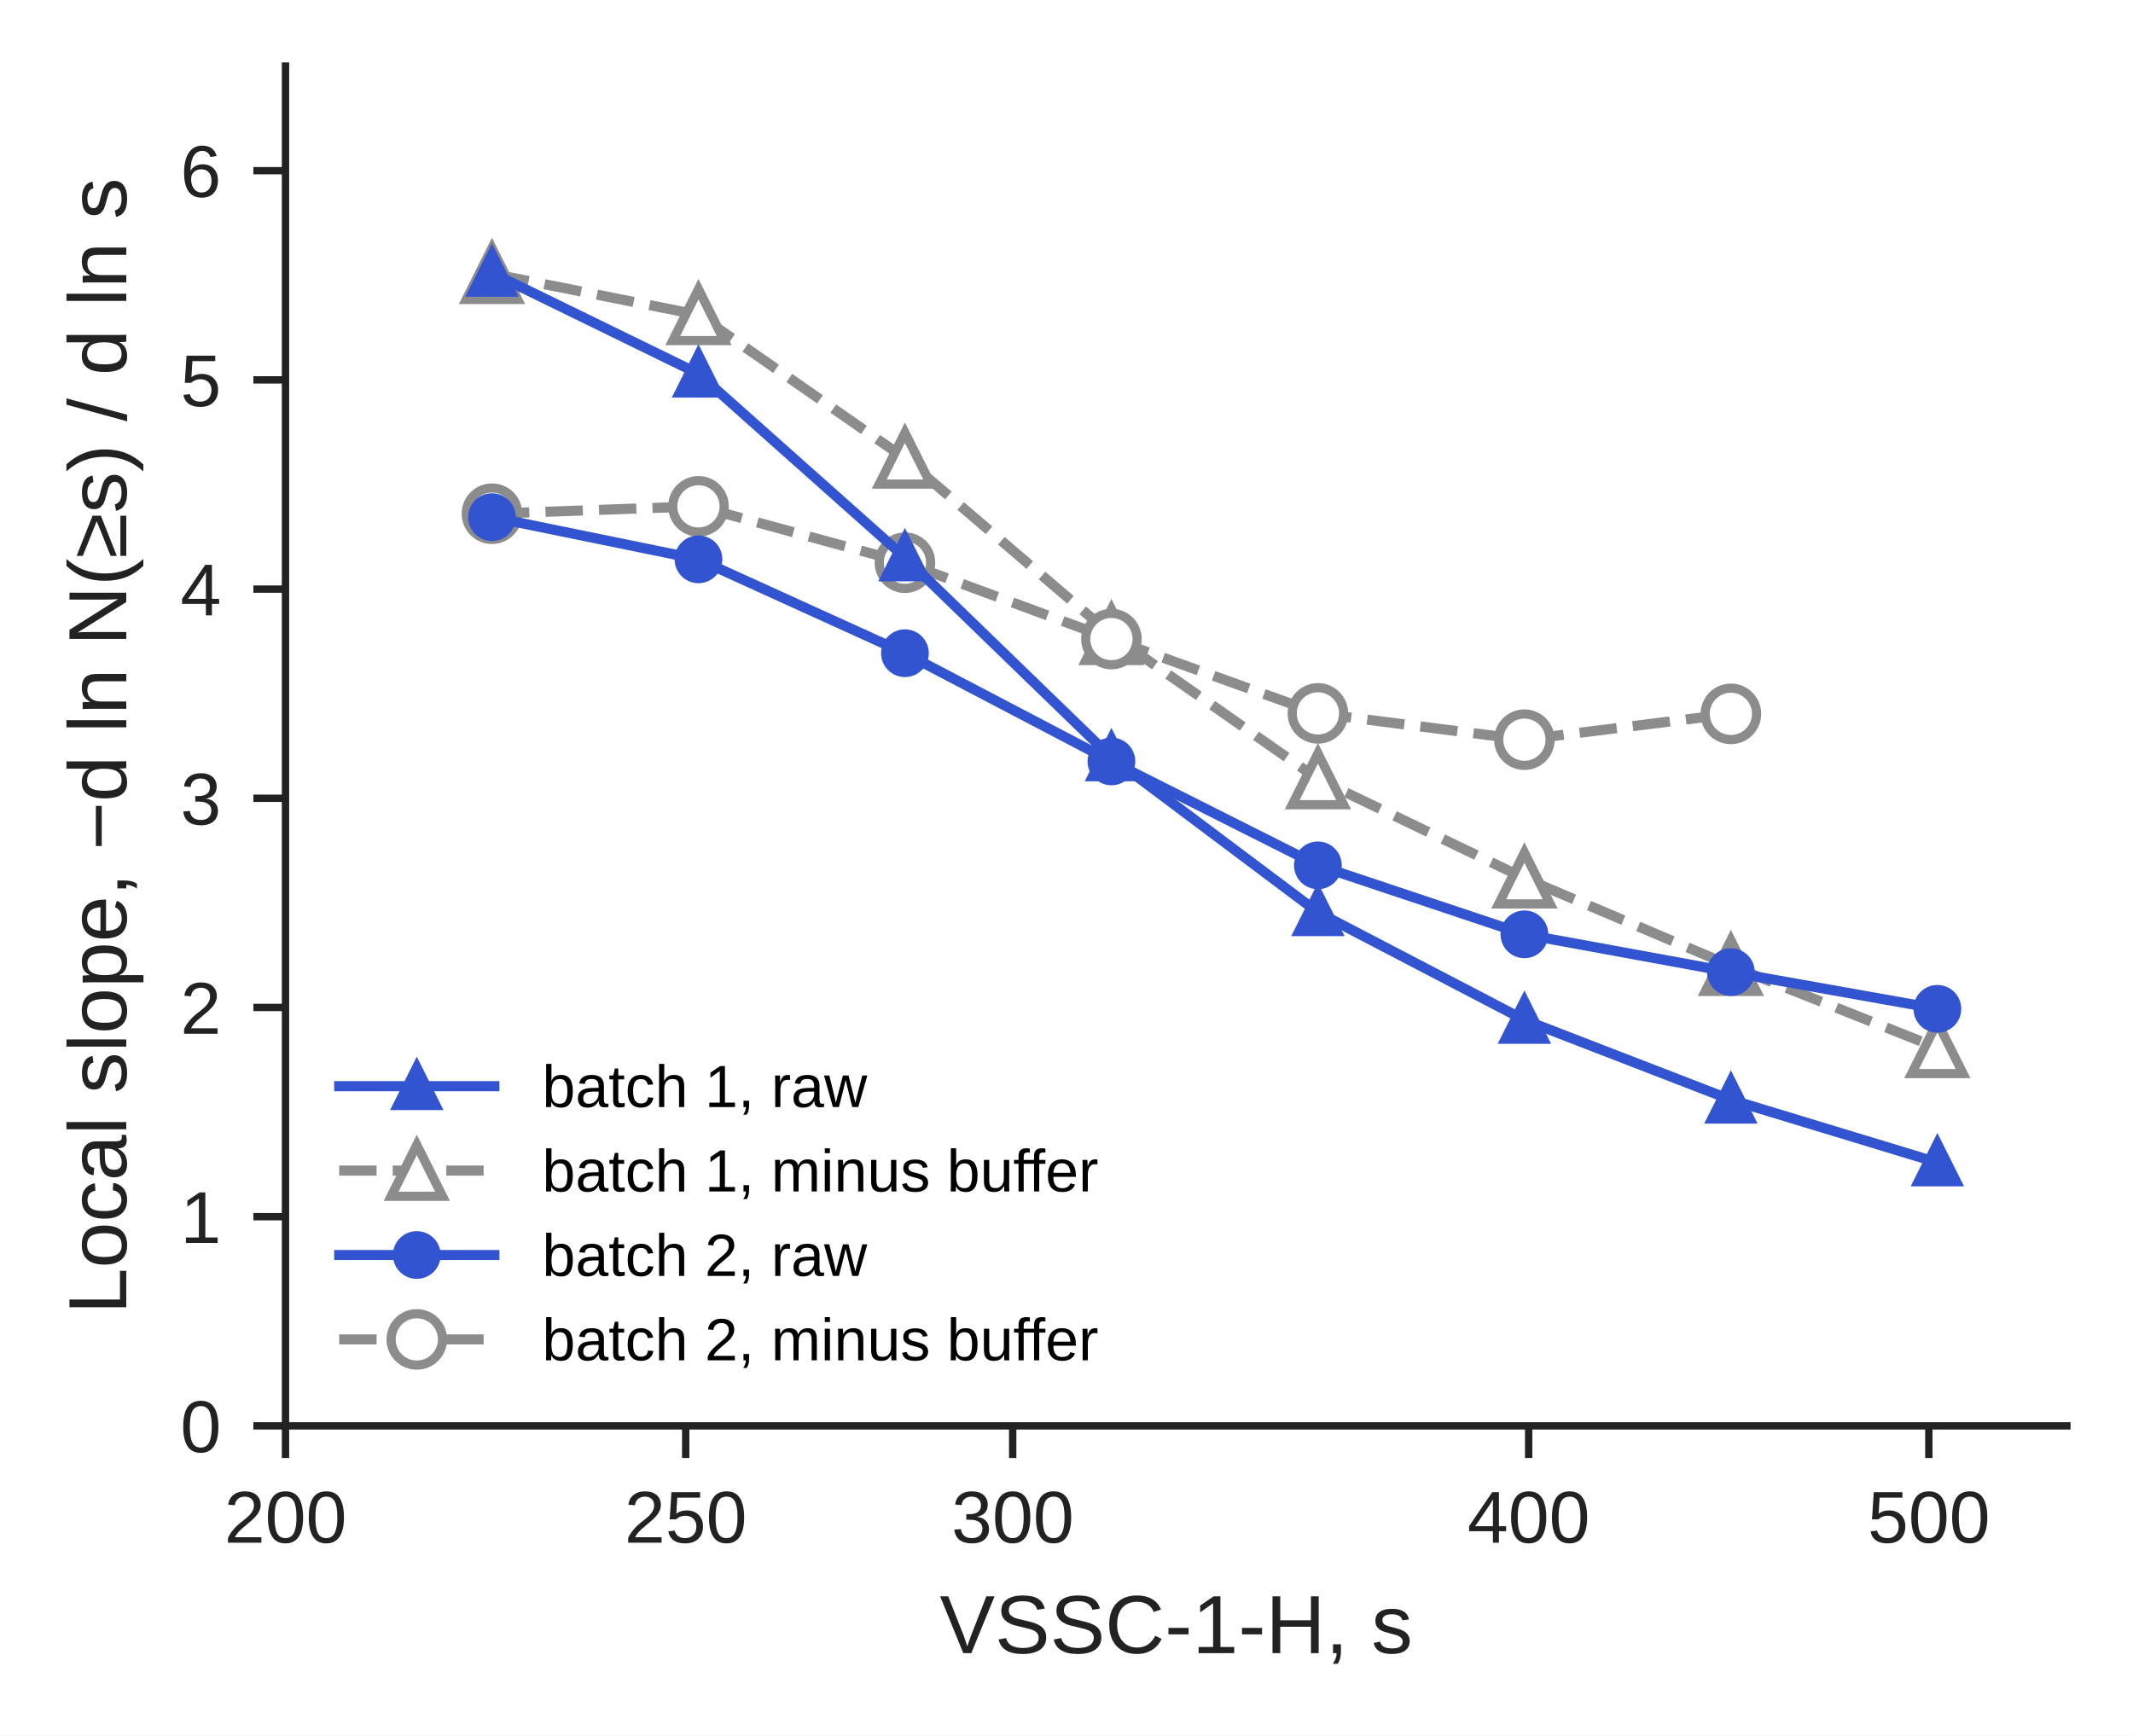
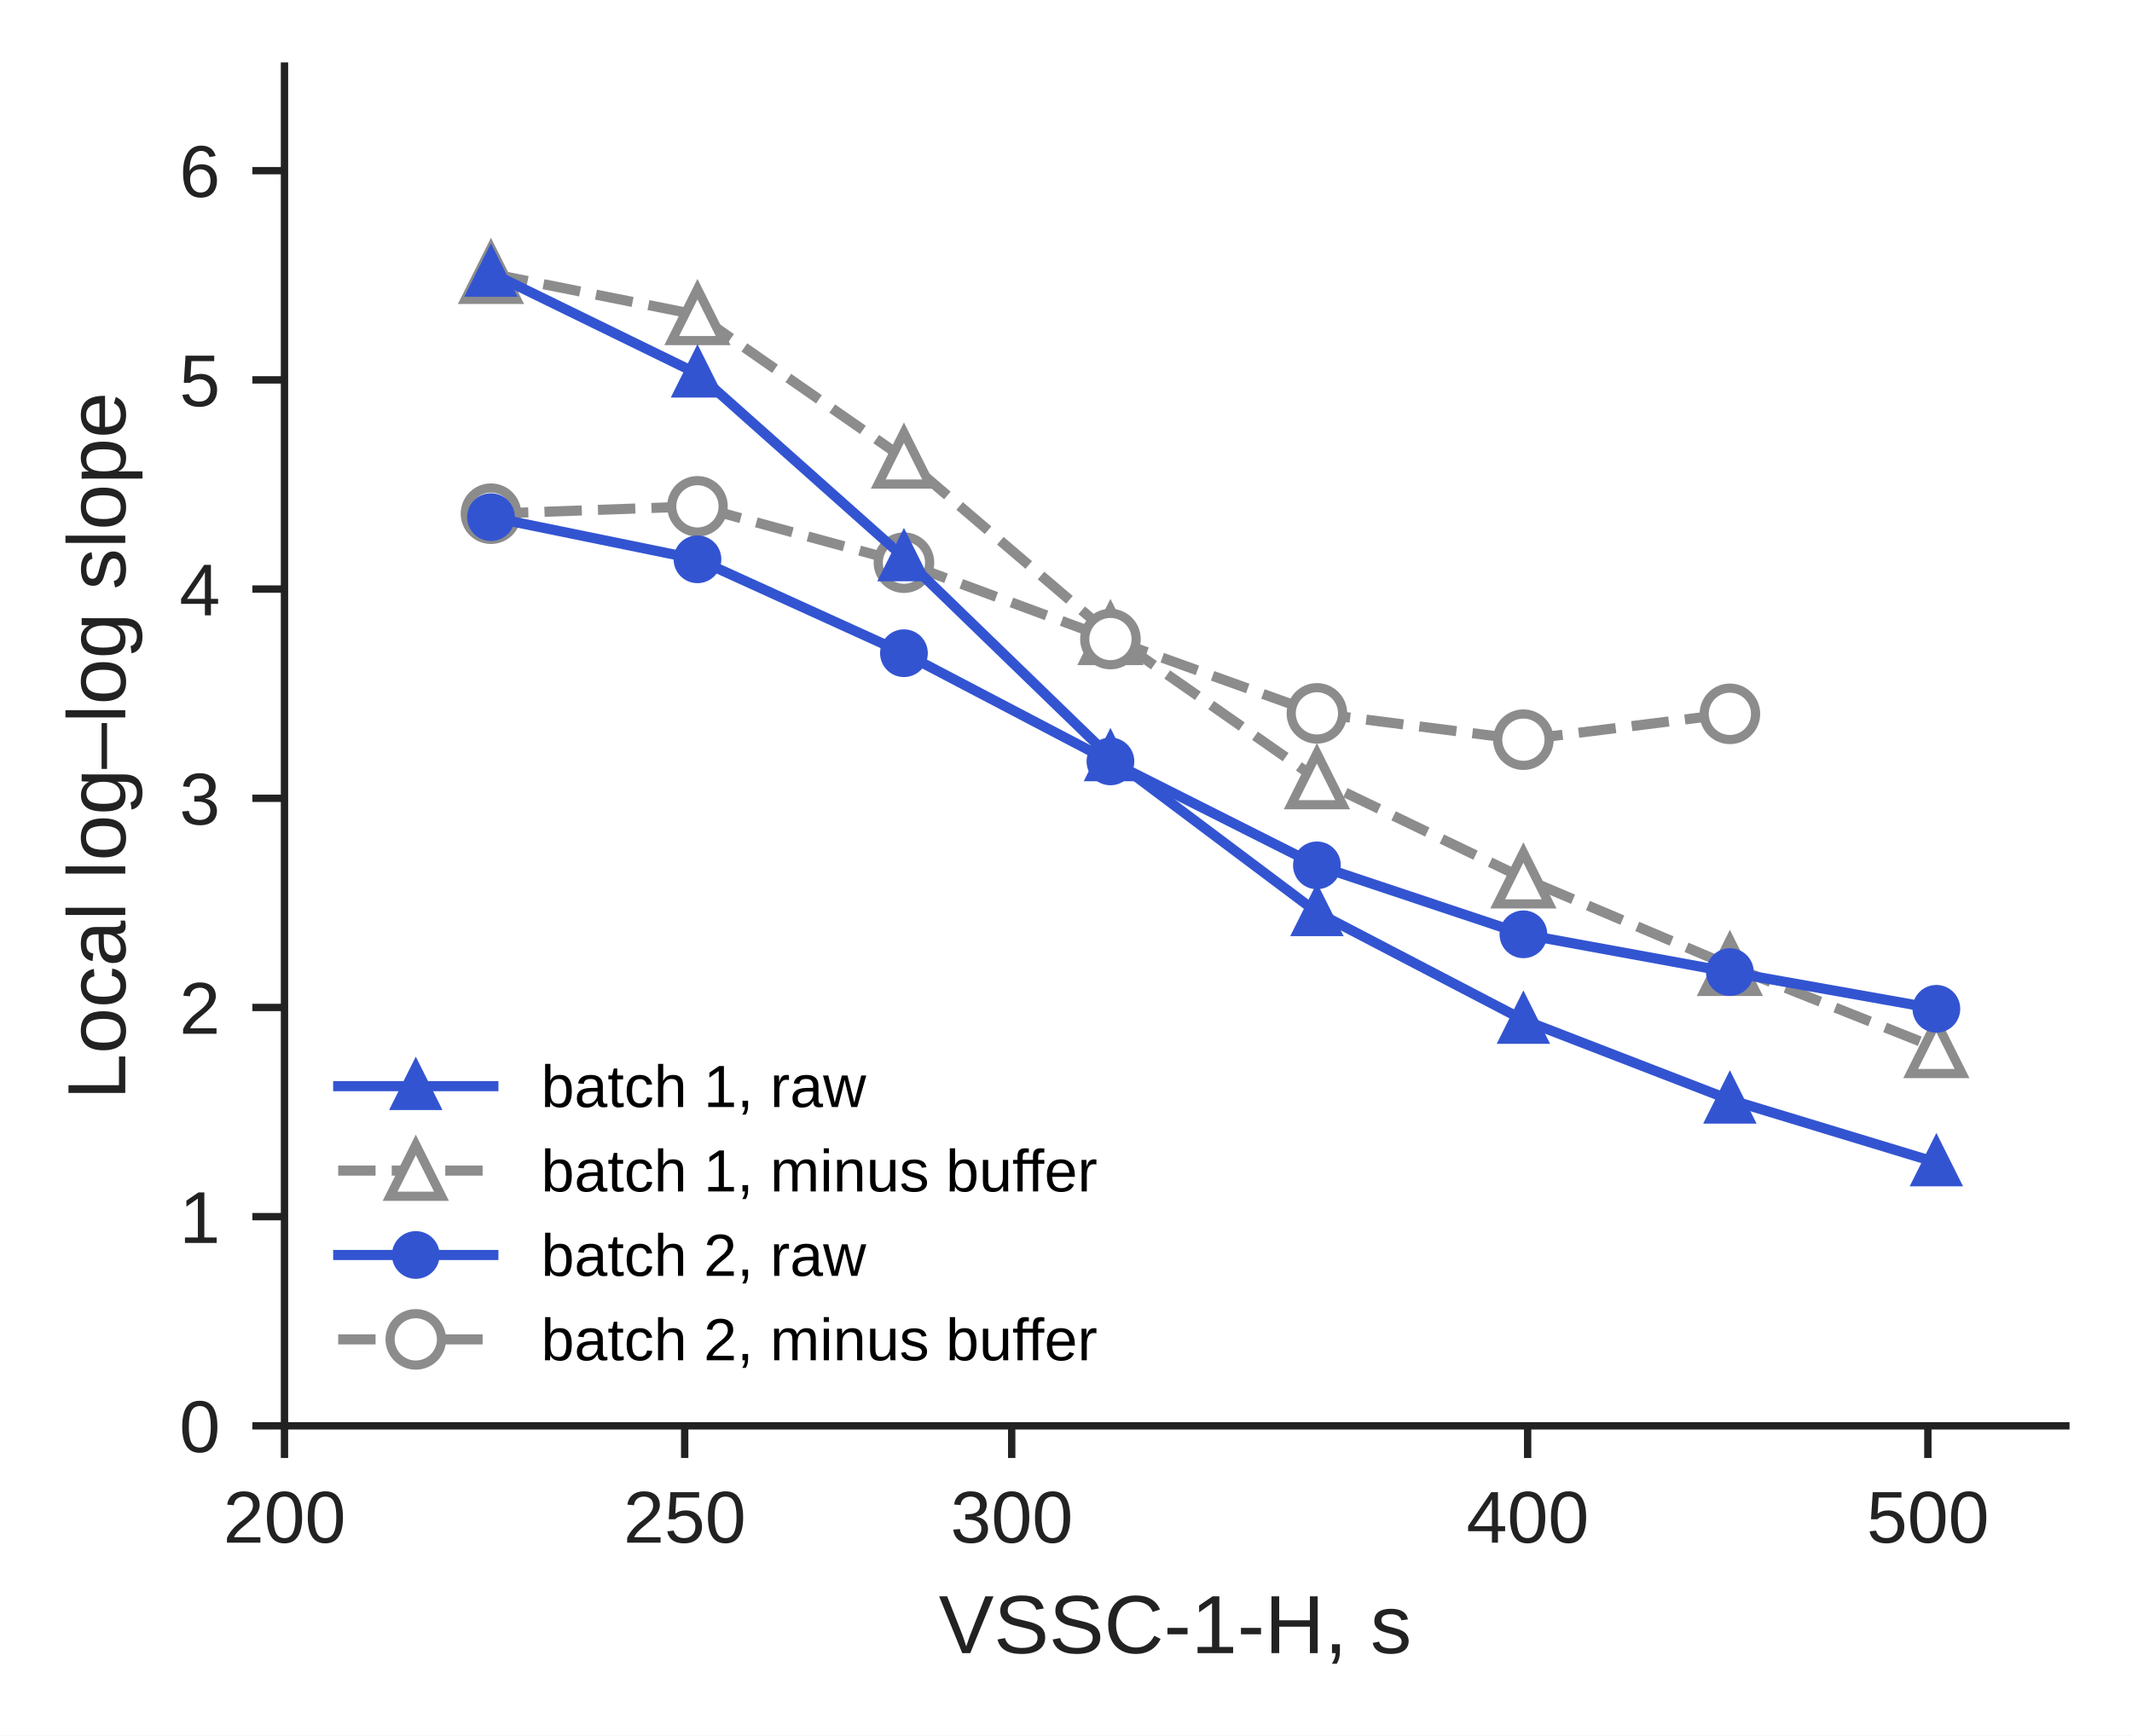
- <svg xmlns="http://www.w3.org/2000/svg" xmlns:xlink="http://www.w3.org/1999/xlink" width="232.315pt" height="189.067pt" viewBox="0 0 232.315 189.067" version="1.1">
+ <svg xmlns="http://www.w3.org/2000/svg" xmlns:xlink="http://www.w3.org/1999/xlink" width="232.205pt" height="189.067pt" viewBox="0 0 232.205 189.067" version="1.1">
  <defs>
    <style type="text/css">*{stroke-linejoin: round; stroke-linecap: butt}</style>
  </defs>
  <g id="figure_1">
    <g id="patch_1">
-       <path d="M 0 189.067  L 232.315 189.067  L 232.315 0  L 0 0  z " style="fill: #ffffff" />
+       <path d="M 0 189.067  L 232.205 189.067  L 232.205 0  L 0 0  z " style="fill: #ffffff" />
    </g>
    <g id="axes_1">
      <g id="patch_2">
-         <path d="M 31.095 155.32  L 225.115 155.32  L 225.115 7.2  L 31.095 7.2  z " style="fill: #ffffff" />
+         <path d="M 30.985 155.32  L 225.005 155.32  L 225.005 7.2  L 30.985 7.2  z " style="fill: #ffffff" />
      </g>
      <g id="matplotlib.axis_1">
        <g id="xtick_1">
          <g id="line2d_1">
            <defs>
-               <path id="meeb067a4ee" d="M 0 0  L 0 3.5  " style="stroke: #222222; stroke-width: 0.8" />
+               <path id="ma03384d27c" d="M 0 0  L 0 3.5  " style="stroke: #222222; stroke-width: 0.8" />
            </defs>
            <g>
-               <use xlink:href="#meeb067a4ee" x="31.095" y="155.32" style="fill: #222222; stroke: #222222; stroke-width: 0.8" />
+               <use xlink:href="#ma03384d27c" x="30.985" y="155.32" style="fill: #222222; stroke: #222222; stroke-width: 0.8" />
            </g>
          </g>
          <g id="text_1">
-             <text style="fill: #222222; font: 8px 'Arial'; text-anchor: middle" x="31.095" y="168.046" transform="rotate(-0 31.09469 168.0462)">200</text>
+             <text style="fill: #222222; font: 8px 'Arial'; text-anchor: middle" x="30.985" y="168.046" transform="rotate(-0 30.985 168.0462)">200</text>
          </g>
        </g>
        <g id="xtick_2">
          <g id="line2d_2">
            <g>
-               <use xlink:href="#meeb067a4ee" x="74.683" y="155.32" style="fill: #222222; stroke: #222222; stroke-width: 0.8" />
+               <use xlink:href="#ma03384d27c" x="74.573" y="155.32" style="fill: #222222; stroke: #222222; stroke-width: 0.8" />
            </g>
          </g>
          <g id="text_2">
-             <text style="fill: #222222; font: 8px 'Arial'; text-anchor: middle" x="74.683" y="168.046" transform="rotate(-0 74.68314 168.0462)">250</text>
+             <text style="fill: #222222; font: 8px 'Arial'; text-anchor: middle" x="74.573" y="168.046" transform="rotate(-0 74.57346 168.0462)">250</text>
          </g>
        </g>
        <g id="xtick_3">
          <g id="line2d_3">
            <g>
-               <use xlink:href="#meeb067a4ee" x="110.298" y="155.32" style="fill: #222222; stroke: #222222; stroke-width: 0.8" />
+               <use xlink:href="#ma03384d27c" x="110.188" y="155.32" style="fill: #222222; stroke: #222222; stroke-width: 0.8" />
            </g>
          </g>
          <g id="text_3">
-             <text style="fill: #222222; font: 8px 'Arial'; text-anchor: middle" x="110.298" y="168.046" transform="rotate(-0 110.2975 168.0462)">300</text>
+             <text style="fill: #222222; font: 8px 'Arial'; text-anchor: middle" x="110.188" y="168.046" transform="rotate(-0 110.1878 168.0462)">300</text>
          </g>
        </g>
        <g id="xtick_4">
          <g id="line2d_4">
            <g>
-               <use xlink:href="#meeb067a4ee" x="166.493" y="155.32" style="fill: #222222; stroke: #222222; stroke-width: 0.8" />
+               <use xlink:href="#ma03384d27c" x="166.383" y="155.32" style="fill: #222222; stroke: #222222; stroke-width: 0.8" />
            </g>
          </g>
          <g id="text_4">
-             <text style="fill: #222222; font: 8px 'Arial'; text-anchor: middle" x="166.493" y="168.046" transform="rotate(-0 166.4928 168.0462)">400</text>
+             <text style="fill: #222222; font: 8px 'Arial'; text-anchor: middle" x="166.383" y="168.046" transform="rotate(-0 166.3831 168.0462)">400</text>
          </g>
        </g>
        <g id="xtick_5">
          <g id="line2d_5">
            <g>
-               <use xlink:href="#meeb067a4ee" x="210.081" y="155.32" style="fill: #222222; stroke: #222222; stroke-width: 0.8" />
+               <use xlink:href="#ma03384d27c" x="209.972" y="155.32" style="fill: #222222; stroke: #222222; stroke-width: 0.8" />
            </g>
          </g>
          <g id="text_5">
-             <text style="fill: #222222; font: 8px 'Arial'; text-anchor: middle" x="210.081" y="168.046" transform="rotate(-0 210.0813 168.0462)">500</text>
+             <text style="fill: #222222; font: 8px 'Arial'; text-anchor: middle" x="209.972" y="168.046" transform="rotate(-0 209.9716 168.0462)">500</text>
          </g>
        </g>
        <g id="text_6">
-           <text style="fill: #222222; font: 9px 'Arial'; text-anchor: middle" x="128.105" y="180.078" transform="rotate(-0 128.1047 180.0783)">VSSC-1-H, s</text>
+           <text style="fill: #222222; font: 9px 'Arial'; text-anchor: middle" x="127.995" y="180.078" transform="rotate(-0 127.995 180.0783)">VSSC-1-H, s</text>
        </g>
      </g>
      <g id="matplotlib.axis_2">
        <g id="ytick_1">
          <g id="line2d_6">
            <defs>
-               <path id="m370a75f607" d="M 0 0  L -3.5 0  " style="stroke: #222222; stroke-width: 0.8" />
+               <path id="m1b82e7708b" d="M 0 0  L -3.5 0  " style="stroke: #222222; stroke-width: 0.8" />
            </defs>
            <g>
-               <use xlink:href="#m370a75f607" x="31.095" y="155.32" style="fill: #222222; stroke: #222222; stroke-width: 0.8" />
+               <use xlink:href="#m1b82e7708b" x="30.985" y="155.32" style="fill: #222222; stroke: #222222; stroke-width: 0.8" />
            </g>
          </g>
          <g id="text_7">
-             <text style="fill: #222222; font: 8px 'Arial'; text-anchor: end" x="24.095" y="158.183" transform="rotate(-0 24.09469 158.1831)">0</text>
+             <text style="fill: #222222; font: 8px 'Arial'; text-anchor: end" x="23.985" y="158.183" transform="rotate(-0 23.985 158.1831)">0</text>
          </g>
        </g>
        <g id="ytick_2">
          <g id="line2d_7">
            <g>
-               <use xlink:href="#m370a75f607" x="31.095" y="132.532" style="fill: #222222; stroke: #222222; stroke-width: 0.8" />
+               <use xlink:href="#m1b82e7708b" x="30.985" y="132.532" style="fill: #222222; stroke: #222222; stroke-width: 0.8" />
            </g>
          </g>
          <g id="text_8">
-             <text style="fill: #222222; font: 8px 'Arial'; text-anchor: end" x="24.095" y="135.395" transform="rotate(-0 24.09469 135.3954)">1</text>
+             <text style="fill: #222222; font: 8px 'Arial'; text-anchor: end" x="23.985" y="135.395" transform="rotate(-0 23.985 135.3954)">1</text>
          </g>
        </g>
        <g id="ytick_3">
          <g id="line2d_8">
            <g>
-               <use xlink:href="#m370a75f607" x="31.095" y="109.745" style="fill: #222222; stroke: #222222; stroke-width: 0.8" />
+               <use xlink:href="#m1b82e7708b" x="30.985" y="109.745" style="fill: #222222; stroke: #222222; stroke-width: 0.8" />
            </g>
          </g>
          <g id="text_9">
-             <text style="fill: #222222; font: 8px 'Arial'; text-anchor: end" x="24.095" y="112.608" transform="rotate(-0 24.09469 112.6077)">2</text>
+             <text style="fill: #222222; font: 8px 'Arial'; text-anchor: end" x="23.985" y="112.608" transform="rotate(-0 23.985 112.6077)">2</text>
          </g>
        </g>
        <g id="ytick_4">
          <g id="line2d_9">
            <g>
-               <use xlink:href="#m370a75f607" x="31.095" y="86.957" style="fill: #222222; stroke: #222222; stroke-width: 0.8" />
+               <use xlink:href="#m1b82e7708b" x="30.985" y="86.957" style="fill: #222222; stroke: #222222; stroke-width: 0.8" />
            </g>
          </g>
          <g id="text_10">
-             <text style="fill: #222222; font: 8px 'Arial'; text-anchor: end" x="24.095" y="89.82" transform="rotate(-0 24.09469 89.82005)">3</text>
+             <text style="fill: #222222; font: 8px 'Arial'; text-anchor: end" x="23.985" y="89.82" transform="rotate(-0 23.985 89.82005)">3</text>
          </g>
        </g>
        <g id="ytick_5">
          <g id="line2d_10">
            <g>
-               <use xlink:href="#m370a75f607" x="31.095" y="64.169" style="fill: #222222; stroke: #222222; stroke-width: 0.8" />
+               <use xlink:href="#m1b82e7708b" x="30.985" y="64.169" style="fill: #222222; stroke: #222222; stroke-width: 0.8" />
            </g>
          </g>
          <g id="text_11">
-             <text style="fill: #222222; font: 8px 'Arial'; text-anchor: end" x="24.095" y="67.032" transform="rotate(-0 24.09469 67.03236)">4</text>
+             <text style="fill: #222222; font: 8px 'Arial'; text-anchor: end" x="23.985" y="67.032" transform="rotate(-0 23.985 67.03236)">4</text>
          </g>
        </g>
        <g id="ytick_6">
          <g id="line2d_11">
            <g>
-               <use xlink:href="#m370a75f607" x="31.095" y="41.382" style="fill: #222222; stroke: #222222; stroke-width: 0.8" />
+               <use xlink:href="#m1b82e7708b" x="30.985" y="41.382" style="fill: #222222; stroke: #222222; stroke-width: 0.8" />
            </g>
          </g>
          <g id="text_12">
-             <text style="fill: #222222; font: 8px 'Arial'; text-anchor: end" x="24.095" y="44.245" transform="rotate(-0 24.09469 44.24466)">5</text>
+             <text style="fill: #222222; font: 8px 'Arial'; text-anchor: end" x="23.985" y="44.245" transform="rotate(-0 23.985 44.24466)">5</text>
          </g>
        </g>
        <g id="ytick_7">
          <g id="line2d_12">
            <g>
-               <use xlink:href="#m370a75f607" x="31.095" y="18.594" style="fill: #222222; stroke: #222222; stroke-width: 0.8" />
+               <use xlink:href="#m1b82e7708b" x="30.985" y="18.594" style="fill: #222222; stroke: #222222; stroke-width: 0.8" />
            </g>
          </g>
          <g id="text_13">
-             <text style="fill: #222222; font: 8px 'Arial'; text-anchor: end" x="24.095" y="21.457" transform="rotate(-0 24.09469 21.45697)">6</text>
+             <text style="fill: #222222; font: 8px 'Arial'; text-anchor: end" x="23.985" y="21.457" transform="rotate(-0 23.985 21.45697)">6</text>
          </g>
        </g>
        <g id="text_14">
-           <text style="fill: #222222; font: 9px 'Arial'; text-anchor: middle" x="13.752" y="81.26" transform="rotate(-90 13.75172 81.26)">Local slope, −d ln N(≥s) / d ln s</text>
+           <text style="fill: #222222; font: 9px 'Arial'; text-anchor: middle" x="13.642" y="81.26" transform="rotate(-90 13.64203 81.26)">Local log–log slope</text>
        </g>
      </g>
      <g id="line2d_13">
-         <path d="M 53.584 29.818  L 76.073 34.299  L 98.562 49.933  L 121.051 69.153  L 143.54 84.86  L 166.03 95.664  L 188.519 105.201  L 211.008 114.146  " clip-path="url(#pd530f167f6)" style="fill: none; stroke-dasharray: 4.07,1.76; stroke-dashoffset: 0; stroke: #8c8c8c; stroke-width: 1.1" />
-         <defs>
-           <path id="m73a492a9d0" d="M 0 -2.8  L -2.8 2.8  L 2.8 2.8  z " style="stroke: #8c8c8c; stroke-linejoin: miter" />
-         </defs>
-         <g clip-path="url(#pd530f167f6)">
-           <use xlink:href="#m73a492a9d0" x="53.584" y="29.818" style="fill: #ffffff; stroke: #8c8c8c; stroke-linejoin: miter" />
-           <use xlink:href="#m73a492a9d0" x="76.073" y="34.299" style="fill: #ffffff; stroke: #8c8c8c; stroke-linejoin: miter" />
-           <use xlink:href="#m73a492a9d0" x="98.562" y="49.933" style="fill: #ffffff; stroke: #8c8c8c; stroke-linejoin: miter" />
-           <use xlink:href="#m73a492a9d0" x="121.051" y="69.153" style="fill: #ffffff; stroke: #8c8c8c; stroke-linejoin: miter" />
-           <use xlink:href="#m73a492a9d0" x="143.54" y="84.86" style="fill: #ffffff; stroke: #8c8c8c; stroke-linejoin: miter" />
-           <use xlink:href="#m73a492a9d0" x="166.03" y="95.664" style="fill: #ffffff; stroke: #8c8c8c; stroke-linejoin: miter" />
-           <use xlink:href="#m73a492a9d0" x="188.519" y="105.201" style="fill: #ffffff; stroke: #8c8c8c; stroke-linejoin: miter" />
-           <use xlink:href="#m73a492a9d0" x="211.008" y="114.146" style="fill: #ffffff; stroke: #8c8c8c; stroke-linejoin: miter" />
+         <path d="M 53.474 29.818  L 75.963 34.299  L 98.452 49.933  L 120.942 69.153  L 143.431 84.86  L 165.92 95.664  L 188.409 105.201  L 210.898 114.146  " clip-path="url(#p30aa8fd4db)" style="fill: none; stroke-dasharray: 4.07,1.76; stroke-dashoffset: 0; stroke: #8c8c8c; stroke-width: 1.1" />
+         <defs>
+           <path id="mcfbe10fd53" d="M 0 -2.8  L -2.8 2.8  L 2.8 2.8  z " style="stroke: #8c8c8c; stroke-linejoin: miter" />
+         </defs>
+         <g clip-path="url(#p30aa8fd4db)">
+           <use xlink:href="#mcfbe10fd53" x="53.474" y="29.818" style="fill: #ffffff; stroke: #8c8c8c; stroke-linejoin: miter" />
+           <use xlink:href="#mcfbe10fd53" x="75.963" y="34.299" style="fill: #ffffff; stroke: #8c8c8c; stroke-linejoin: miter" />
+           <use xlink:href="#mcfbe10fd53" x="98.452" y="49.933" style="fill: #ffffff; stroke: #8c8c8c; stroke-linejoin: miter" />
+           <use xlink:href="#mcfbe10fd53" x="120.942" y="69.153" style="fill: #ffffff; stroke: #8c8c8c; stroke-linejoin: miter" />
+           <use xlink:href="#mcfbe10fd53" x="143.431" y="84.86" style="fill: #ffffff; stroke: #8c8c8c; stroke-linejoin: miter" />
+           <use xlink:href="#mcfbe10fd53" x="165.92" y="95.664" style="fill: #ffffff; stroke: #8c8c8c; stroke-linejoin: miter" />
+           <use xlink:href="#mcfbe10fd53" x="188.409" y="105.201" style="fill: #ffffff; stroke: #8c8c8c; stroke-linejoin: miter" />
+           <use xlink:href="#mcfbe10fd53" x="210.898" y="114.146" style="fill: #ffffff; stroke: #8c8c8c; stroke-linejoin: miter" />
        </g>
      </g>
      <g id="line2d_14">
-         <path d="M 53.584 55.958  L 76.073 55.156  L 98.562 61.294  L 121.051 69.614  L 143.54 77.71  L 166.03 80.575  L 188.519 77.761  " clip-path="url(#pd530f167f6)" style="fill: none; stroke-dasharray: 4.07,1.76; stroke-dashoffset: 0; stroke: #8c8c8c; stroke-width: 1.1" />
-         <defs>
-           <path id="m33a6750df9" d="M 0 2.8  C 0.743 2.8 1.455 2.505 1.98 1.98  C 2.505 1.455 2.8 0.743 2.8 0  C 2.8 -0.743 2.505 -1.455 1.98 -1.98  C 1.455 -2.505 0.743 -2.8 0 -2.8  C -0.743 -2.8 -1.455 -2.505 -1.98 -1.98  C -2.505 -1.455 -2.8 -0.743 -2.8 0  C -2.8 0.743 -2.505 1.455 -1.98 1.98  C -1.455 2.505 -0.743 2.8 0 2.8  z " style="stroke: #8c8c8c" />
-         </defs>
-         <g clip-path="url(#pd530f167f6)">
-           <use xlink:href="#m33a6750df9" x="53.584" y="55.958" style="fill: #ffffff; stroke: #8c8c8c" />
-           <use xlink:href="#m33a6750df9" x="76.073" y="55.156" style="fill: #ffffff; stroke: #8c8c8c" />
-           <use xlink:href="#m33a6750df9" x="98.562" y="61.294" style="fill: #ffffff; stroke: #8c8c8c" />
-           <use xlink:href="#m33a6750df9" x="121.051" y="69.614" style="fill: #ffffff; stroke: #8c8c8c" />
-           <use xlink:href="#m33a6750df9" x="143.54" y="77.71" style="fill: #ffffff; stroke: #8c8c8c" />
-           <use xlink:href="#m33a6750df9" x="166.03" y="80.575" style="fill: #ffffff; stroke: #8c8c8c" />
-           <use xlink:href="#m33a6750df9" x="188.519" y="77.761" style="fill: #ffffff; stroke: #8c8c8c" />
+         <path d="M 53.474 55.958  L 75.963 55.156  L 98.452 61.294  L 120.942 69.614  L 143.431 77.71  L 165.92 80.575  L 188.409 77.761  " clip-path="url(#p30aa8fd4db)" style="fill: none; stroke-dasharray: 4.07,1.76; stroke-dashoffset: 0; stroke: #8c8c8c; stroke-width: 1.1" />
+         <defs>
+           <path id="m5e38a931e4" d="M 0 2.8  C 0.743 2.8 1.455 2.505 1.98 1.98  C 2.505 1.455 2.8 0.743 2.8 0  C 2.8 -0.743 2.505 -1.455 1.98 -1.98  C 1.455 -2.505 0.743 -2.8 0 -2.8  C -0.743 -2.8 -1.455 -2.505 -1.98 -1.98  C -2.505 -1.455 -2.8 -0.743 -2.8 0  C -2.8 0.743 -2.505 1.455 -1.98 1.98  C -1.455 2.505 -0.743 2.8 0 2.8  z " style="stroke: #8c8c8c" />
+         </defs>
+         <g clip-path="url(#p30aa8fd4db)">
+           <use xlink:href="#m5e38a931e4" x="53.474" y="55.958" style="fill: #ffffff; stroke: #8c8c8c" />
+           <use xlink:href="#m5e38a931e4" x="75.963" y="55.156" style="fill: #ffffff; stroke: #8c8c8c" />
+           <use xlink:href="#m5e38a931e4" x="98.452" y="61.294" style="fill: #ffffff; stroke: #8c8c8c" />
+           <use xlink:href="#m5e38a931e4" x="120.942" y="69.614" style="fill: #ffffff; stroke: #8c8c8c" />
+           <use xlink:href="#m5e38a931e4" x="143.431" y="77.71" style="fill: #ffffff; stroke: #8c8c8c" />
+           <use xlink:href="#m5e38a931e4" x="165.92" y="80.575" style="fill: #ffffff; stroke: #8c8c8c" />
+           <use xlink:href="#m5e38a931e4" x="188.409" y="77.761" style="fill: #ffffff; stroke: #8c8c8c" />
        </g>
      </g>
      <g id="patch_3">
-         <path d="M 31.095 155.32  L 31.095 7.2  " style="fill: none; stroke: #222222; stroke-width: 0.8; stroke-linejoin: miter; stroke-linecap: square" />
+         <path d="M 30.985 155.32  L 30.985 7.2  " style="fill: none; stroke: #222222; stroke-width: 0.8; stroke-linejoin: miter; stroke-linecap: square" />
      </g>
      <g id="patch_4">
-         <path d="M 31.095 155.32  L 225.115 155.32  " style="fill: none; stroke: #222222; stroke-width: 0.8; stroke-linejoin: miter; stroke-linecap: square" />
+         <path d="M 30.985 155.32  L 225.005 155.32  " style="fill: none; stroke: #222222; stroke-width: 0.8; stroke-linejoin: miter; stroke-linecap: square" />
      </g>
      <g id="line2d_15">
-         <path d="M 53.584 29.728  L 76.073 40.709  L 98.562 60.723  L 121.051 82.506  L 143.54 99.377  L 166.03 111.105  L 188.519 119.798  L 211.008 126.631  " clip-path="url(#pd530f167f6)" style="fill: none; stroke: #3354d1; stroke-width: 1.1; stroke-linecap: square" />
-         <defs>
-           <path id="me51e0fadaa" d="M 0 -2.1  L -2.1 2.1  L 2.1 2.1  z " style="stroke: #3354d1; stroke-linejoin: miter" />
-         </defs>
-         <g clip-path="url(#pd530f167f6)">
-           <use xlink:href="#me51e0fadaa" x="53.584" y="29.728" style="fill: #3354d1; stroke: #3354d1; stroke-linejoin: miter" />
-           <use xlink:href="#me51e0fadaa" x="76.073" y="40.709" style="fill: #3354d1; stroke: #3354d1; stroke-linejoin: miter" />
-           <use xlink:href="#me51e0fadaa" x="98.562" y="60.723" style="fill: #3354d1; stroke: #3354d1; stroke-linejoin: miter" />
-           <use xlink:href="#me51e0fadaa" x="121.051" y="82.506" style="fill: #3354d1; stroke: #3354d1; stroke-linejoin: miter" />
-           <use xlink:href="#me51e0fadaa" x="143.54" y="99.377" style="fill: #3354d1; stroke: #3354d1; stroke-linejoin: miter" />
-           <use xlink:href="#me51e0fadaa" x="166.03" y="111.105" style="fill: #3354d1; stroke: #3354d1; stroke-linejoin: miter" />
-           <use xlink:href="#me51e0fadaa" x="188.519" y="119.798" style="fill: #3354d1; stroke: #3354d1; stroke-linejoin: miter" />
-           <use xlink:href="#me51e0fadaa" x="211.008" y="126.631" style="fill: #3354d1; stroke: #3354d1; stroke-linejoin: miter" />
+         <path d="M 53.474 29.728  L 75.963 40.709  L 98.452 60.723  L 120.942 82.506  L 143.431 99.377  L 165.92 111.105  L 188.409 119.798  L 210.898 126.631  " clip-path="url(#p30aa8fd4db)" style="fill: none; stroke: #3354d1; stroke-width: 1.1; stroke-linecap: square" />
+         <defs>
+           <path id="mb429159938" d="M 0 -2.1  L -2.1 2.1  L 2.1 2.1  z " style="stroke: #3354d1; stroke-linejoin: miter" />
+         </defs>
+         <g clip-path="url(#p30aa8fd4db)">
+           <use xlink:href="#mb429159938" x="53.474" y="29.728" style="fill: #3354d1; stroke: #3354d1; stroke-linejoin: miter" />
+           <use xlink:href="#mb429159938" x="75.963" y="40.709" style="fill: #3354d1; stroke: #3354d1; stroke-linejoin: miter" />
+           <use xlink:href="#mb429159938" x="98.452" y="60.723" style="fill: #3354d1; stroke: #3354d1; stroke-linejoin: miter" />
+           <use xlink:href="#mb429159938" x="120.942" y="82.506" style="fill: #3354d1; stroke: #3354d1; stroke-linejoin: miter" />
+           <use xlink:href="#mb429159938" x="143.431" y="99.377" style="fill: #3354d1; stroke: #3354d1; stroke-linejoin: miter" />
+           <use xlink:href="#mb429159938" x="165.92" y="111.105" style="fill: #3354d1; stroke: #3354d1; stroke-linejoin: miter" />
+           <use xlink:href="#mb429159938" x="188.409" y="119.798" style="fill: #3354d1; stroke: #3354d1; stroke-linejoin: miter" />
+           <use xlink:href="#mb429159938" x="210.898" y="126.631" style="fill: #3354d1; stroke: #3354d1; stroke-linejoin: miter" />
        </g>
      </g>
      <g id="line2d_16">
-         <path d="M 53.584 56.334  L 76.073 60.928  L 98.562 71.156  L 121.051 82.942  L 143.54 94.265  L 166.03 101.777  L 188.519 105.891  L 211.008 109.893  " clip-path="url(#pd530f167f6)" style="fill: none; stroke: #3354d1; stroke-width: 1.1; stroke-linecap: square" />
-         <defs>
-           <path id="mcb752d83b8" d="M 0 2.1  C 0.557 2.1 1.091 1.879 1.485 1.485  C 1.879 1.091 2.1 0.557 2.1 0  C 2.1 -0.557 1.879 -1.091 1.485 -1.485  C 1.091 -1.879 0.557 -2.1 0 -2.1  C -0.557 -2.1 -1.091 -1.879 -1.485 -1.485  C -1.879 -1.091 -2.1 -0.557 -2.1 0  C -2.1 0.557 -1.879 1.091 -1.485 1.485  C -1.091 1.879 -0.557 2.1 0 2.1  z " style="stroke: #3354d1" />
-         </defs>
-         <g clip-path="url(#pd530f167f6)">
-           <use xlink:href="#mcb752d83b8" x="53.584" y="56.334" style="fill: #3354d1; stroke: #3354d1" />
-           <use xlink:href="#mcb752d83b8" x="76.073" y="60.928" style="fill: #3354d1; stroke: #3354d1" />
-           <use xlink:href="#mcb752d83b8" x="98.562" y="71.156" style="fill: #3354d1; stroke: #3354d1" />
-           <use xlink:href="#mcb752d83b8" x="121.051" y="82.942" style="fill: #3354d1; stroke: #3354d1" />
-           <use xlink:href="#mcb752d83b8" x="143.54" y="94.265" style="fill: #3354d1; stroke: #3354d1" />
-           <use xlink:href="#mcb752d83b8" x="166.03" y="101.777" style="fill: #3354d1; stroke: #3354d1" />
-           <use xlink:href="#mcb752d83b8" x="188.519" y="105.891" style="fill: #3354d1; stroke: #3354d1" />
-           <use xlink:href="#mcb752d83b8" x="211.008" y="109.893" style="fill: #3354d1; stroke: #3354d1" />
+         <path d="M 53.474 56.334  L 75.963 60.928  L 98.452 71.156  L 120.942 82.942  L 143.431 94.265  L 165.92 101.777  L 188.409 105.891  L 210.898 109.893  " clip-path="url(#p30aa8fd4db)" style="fill: none; stroke: #3354d1; stroke-width: 1.1; stroke-linecap: square" />
+         <defs>
+           <path id="ma4c9f1f255" d="M 0 2.1  C 0.557 2.1 1.091 1.879 1.485 1.485  C 1.879 1.091 2.1 0.557 2.1 0  C 2.1 -0.557 1.879 -1.091 1.485 -1.485  C 1.091 -1.879 0.557 -2.1 0 -2.1  C -0.557 -2.1 -1.091 -1.879 -1.485 -1.485  C -1.879 -1.091 -2.1 -0.557 -2.1 0  C -2.1 0.557 -1.879 1.091 -1.485 1.485  C -1.091 1.879 -0.557 2.1 0 2.1  z " style="stroke: #3354d1" />
+         </defs>
+         <g clip-path="url(#p30aa8fd4db)">
+           <use xlink:href="#ma4c9f1f255" x="53.474" y="56.334" style="fill: #3354d1; stroke: #3354d1" />
+           <use xlink:href="#ma4c9f1f255" x="75.963" y="60.928" style="fill: #3354d1; stroke: #3354d1" />
+           <use xlink:href="#ma4c9f1f255" x="98.452" y="71.156" style="fill: #3354d1; stroke: #3354d1" />
+           <use xlink:href="#ma4c9f1f255" x="120.942" y="82.942" style="fill: #3354d1; stroke: #3354d1" />
+           <use xlink:href="#ma4c9f1f255" x="143.431" y="94.265" style="fill: #3354d1; stroke: #3354d1" />
+           <use xlink:href="#ma4c9f1f255" x="165.92" y="101.777" style="fill: #3354d1; stroke: #3354d1" />
+           <use xlink:href="#ma4c9f1f255" x="188.409" y="105.891" style="fill: #3354d1; stroke: #3354d1" />
+           <use xlink:href="#ma4c9f1f255" x="210.898" y="109.893" style="fill: #3354d1; stroke: #3354d1" />
        </g>
      </g>
      <g id="legend_1">
        <g id="line2d_17">
-           <path d="M 36.945 118.32  L 45.395 118.32  L 53.845 118.32  " style="fill: none; stroke: #3354d1; stroke-width: 1.1; stroke-linecap: square" />
-           <g>
-             <use xlink:href="#me51e0fadaa" x="45.395" y="118.32" style="fill: #3354d1; stroke: #3354d1; stroke-linejoin: miter" />
+           <path d="M 36.835 118.32  L 45.285 118.32  L 53.735 118.32  " style="fill: none; stroke: #3354d1; stroke-width: 1.1; stroke-linecap: square" />
+           <g>
+             <use xlink:href="#mb429159938" x="45.285" y="118.32" style="fill: #3354d1; stroke: #3354d1; stroke-linejoin: miter" />
          </g>
        </g>
        <g id="text_15">
-           <text style="font: 6.5px 'Arial'; text-anchor: start" x="59.045" y="120.595" transform="rotate(-0 59.04469 120.5948)">batch 1, raw</text>
+           <text style="font: 6.5px 'Arial'; text-anchor: start" x="58.935" y="120.595" transform="rotate(-0 58.935 120.5948)">batch 1, raw</text>
        </g>
        <g id="line2d_18">
-           <path d="M 36.945 127.514  L 45.395 127.514  L 53.845 127.514  " style="fill: none; stroke-dasharray: 4.07,1.76; stroke-dashoffset: 0; stroke: #8c8c8c; stroke-width: 1.1" />
-           <g>
-             <use xlink:href="#m73a492a9d0" x="45.395" y="127.514" style="fill: #ffffff; stroke: #8c8c8c; stroke-linejoin: miter" />
+           <path d="M 36.835 127.514  L 45.285 127.514  L 53.735 127.514  " style="fill: none; stroke-dasharray: 4.07,1.76; stroke-dashoffset: 0; stroke: #8c8c8c; stroke-width: 1.1" />
+           <g>
+             <use xlink:href="#mcfbe10fd53" x="45.285" y="127.514" style="fill: #ffffff; stroke: #8c8c8c; stroke-linejoin: miter" />
          </g>
        </g>
        <g id="text_16">
-           <text style="font: 6.5px 'Arial'; text-anchor: start" x="59.045" y="129.789" transform="rotate(-0 59.04469 129.7892)">batch 1, minus buffer</text>
+           <text style="font: 6.5px 'Arial'; text-anchor: start" x="58.935" y="129.789" transform="rotate(-0 58.935 129.7892)">batch 1, minus buffer</text>
        </g>
        <g id="line2d_19">
-           <path d="M 36.945 136.709  L 45.395 136.709  L 53.845 136.709  " style="fill: none; stroke: #3354d1; stroke-width: 1.1; stroke-linecap: square" />
-           <g>
-             <use xlink:href="#mcb752d83b8" x="45.395" y="136.709" style="fill: #3354d1; stroke: #3354d1" />
+           <path d="M 36.835 136.709  L 45.285 136.709  L 53.735 136.709  " style="fill: none; stroke: #3354d1; stroke-width: 1.1; stroke-linecap: square" />
+           <g>
+             <use xlink:href="#ma4c9f1f255" x="45.285" y="136.709" style="fill: #3354d1; stroke: #3354d1" />
          </g>
        </g>
        <g id="text_17">
-           <text style="font: 6.5px 'Arial'; text-anchor: start" x="59.045" y="138.984" transform="rotate(-0 59.04469 138.9837)">batch 2, raw</text>
+           <text style="font: 6.5px 'Arial'; text-anchor: start" x="58.935" y="138.984" transform="rotate(-0 58.935 138.9837)">batch 2, raw</text>
        </g>
        <g id="line2d_20">
-           <path d="M 36.945 145.903  L 45.395 145.903  L 53.845 145.903  " style="fill: none; stroke-dasharray: 4.07,1.76; stroke-dashoffset: 0; stroke: #8c8c8c; stroke-width: 1.1" />
-           <g>
-             <use xlink:href="#m33a6750df9" x="45.395" y="145.903" style="fill: #ffffff; stroke: #8c8c8c" />
+           <path d="M 36.835 145.903  L 45.285 145.903  L 53.735 145.903  " style="fill: none; stroke-dasharray: 4.07,1.76; stroke-dashoffset: 0; stroke: #8c8c8c; stroke-width: 1.1" />
+           <g>
+             <use xlink:href="#m5e38a931e4" x="45.285" y="145.903" style="fill: #ffffff; stroke: #8c8c8c" />
          </g>
        </g>
        <g id="text_18">
-           <text style="font: 6.5px 'Arial'; text-anchor: start" x="59.045" y="148.178" transform="rotate(-0 59.04469 148.1781)">batch 2, minus buffer</text>
+           <text style="font: 6.5px 'Arial'; text-anchor: start" x="58.935" y="148.178" transform="rotate(-0 58.935 148.1781)">batch 2, minus buffer</text>
        </g>
      </g>
    </g>
  </g>
  <defs>
-     <clipPath id="pd530f167f6">
-       <rect x="31.095" y="7.2" width="194.02" height="148.12" />
+     <clipPath id="p30aa8fd4db">
+       <rect x="30.985" y="7.2" width="194.02" height="148.12" />
    </clipPath>
  </defs>
</svg>
